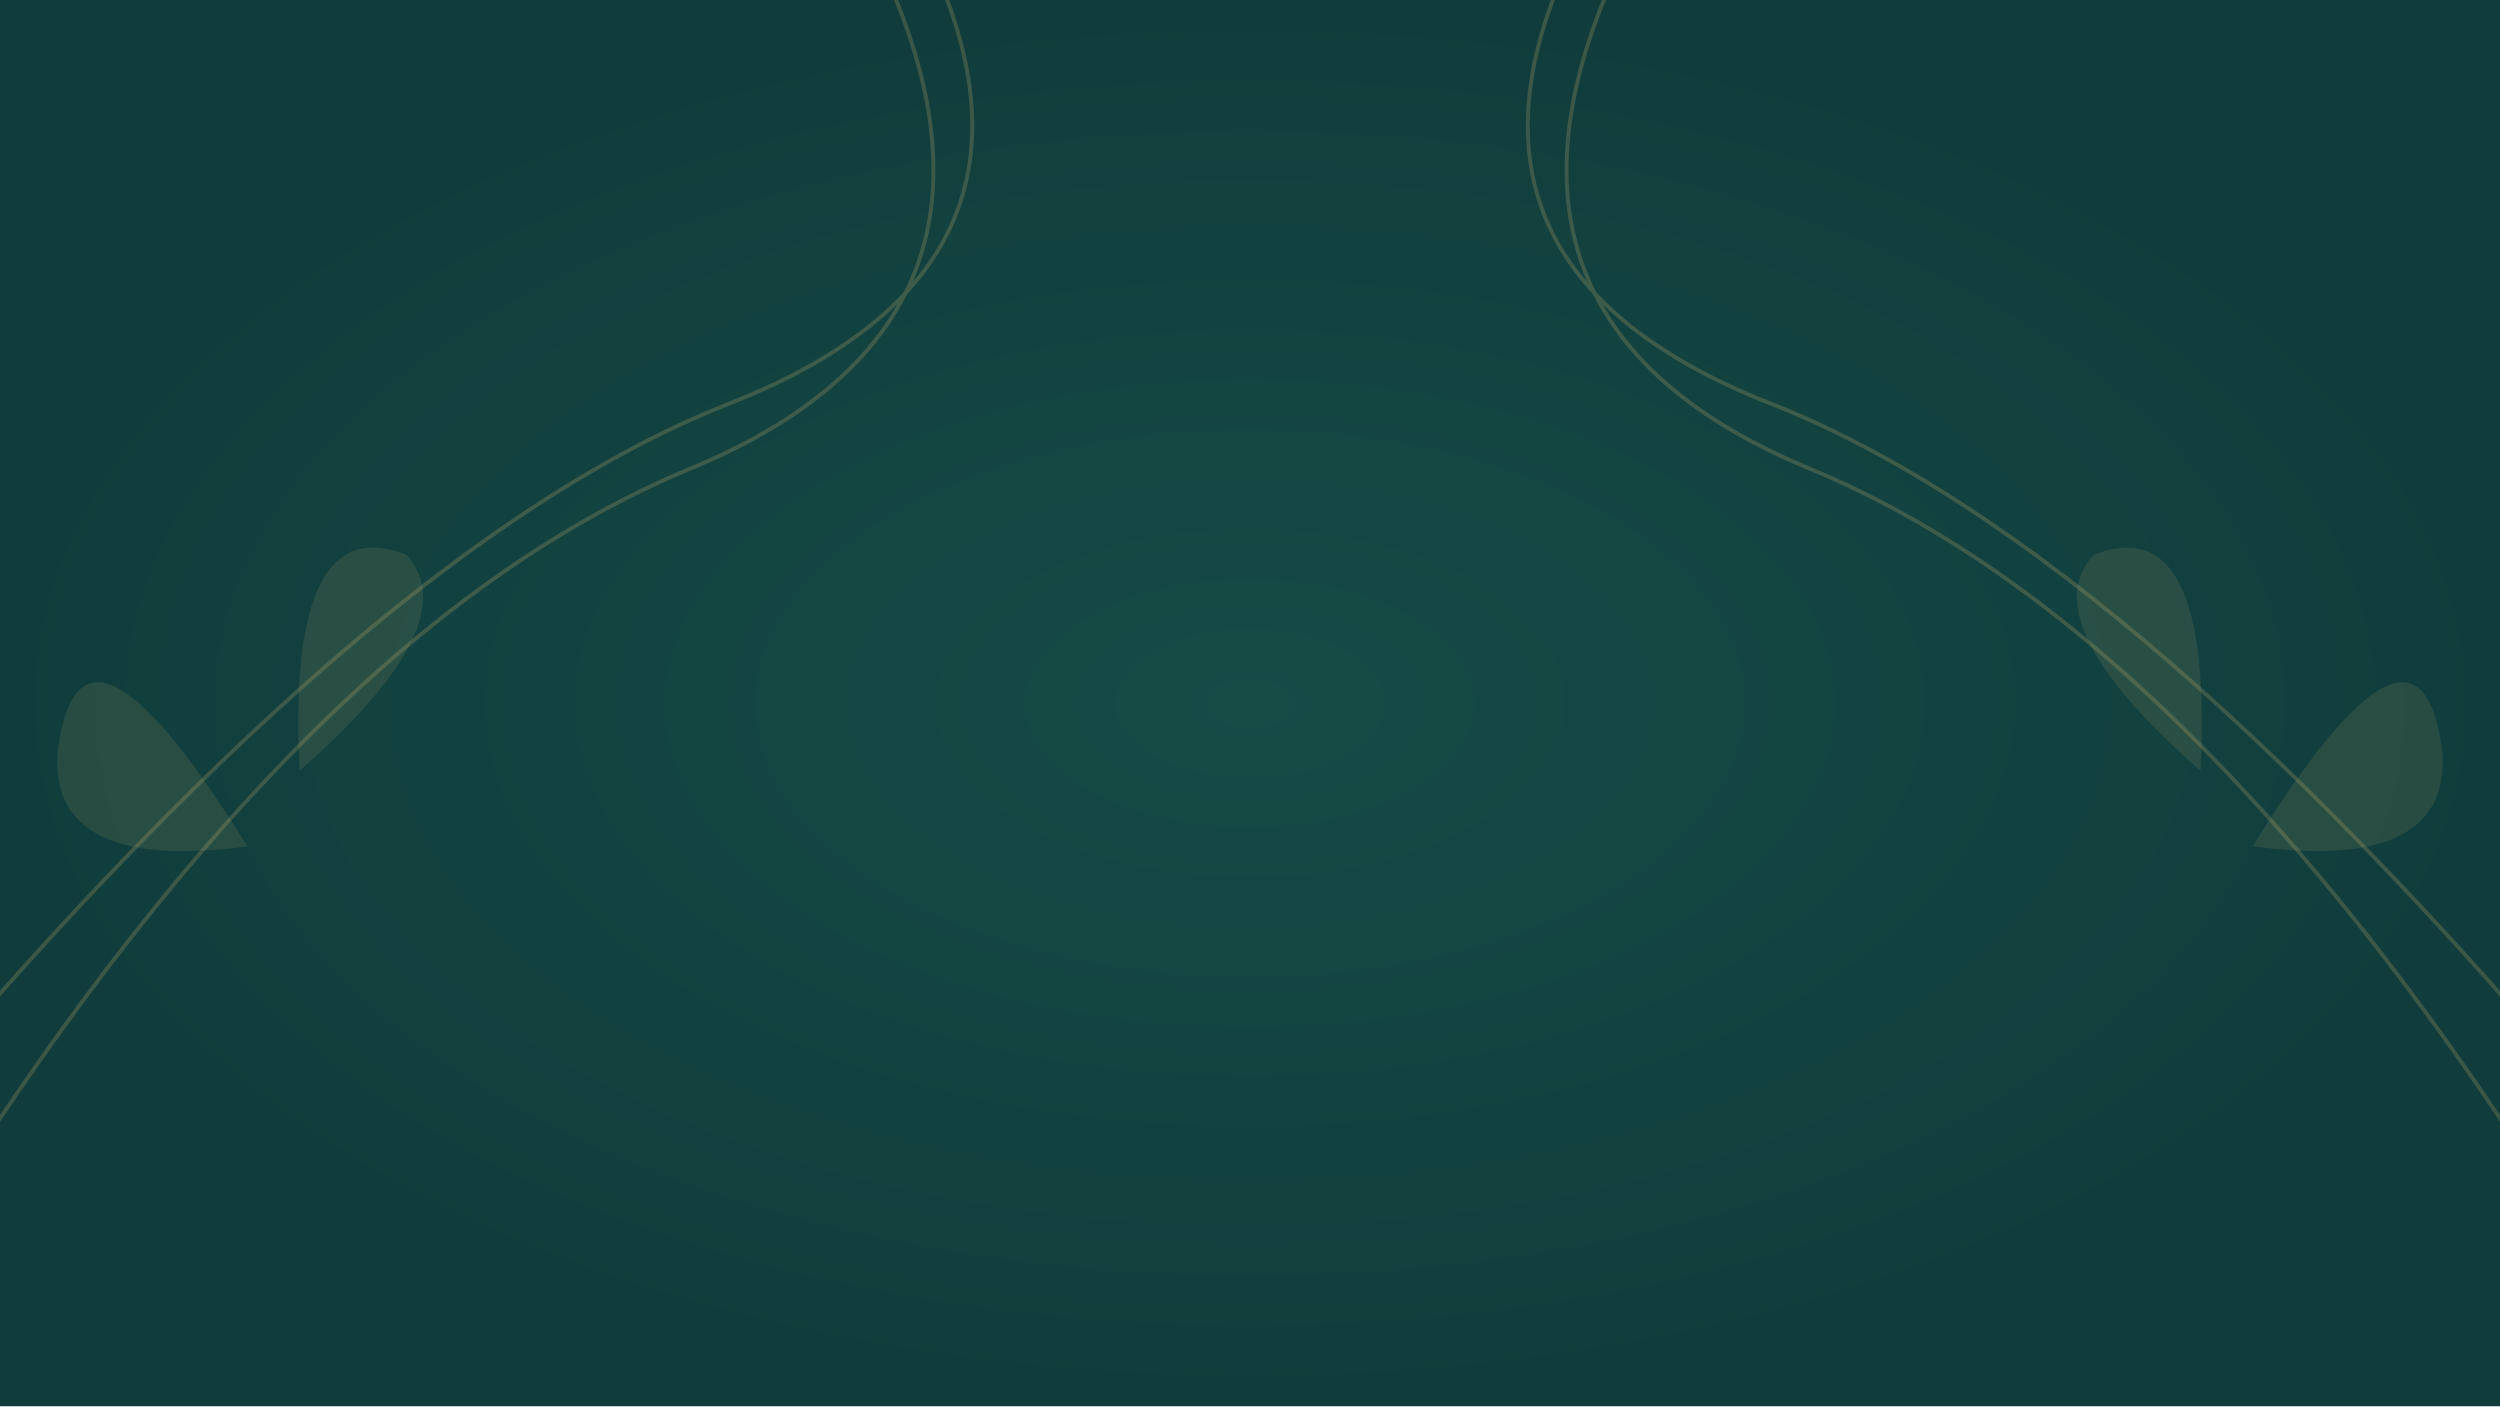
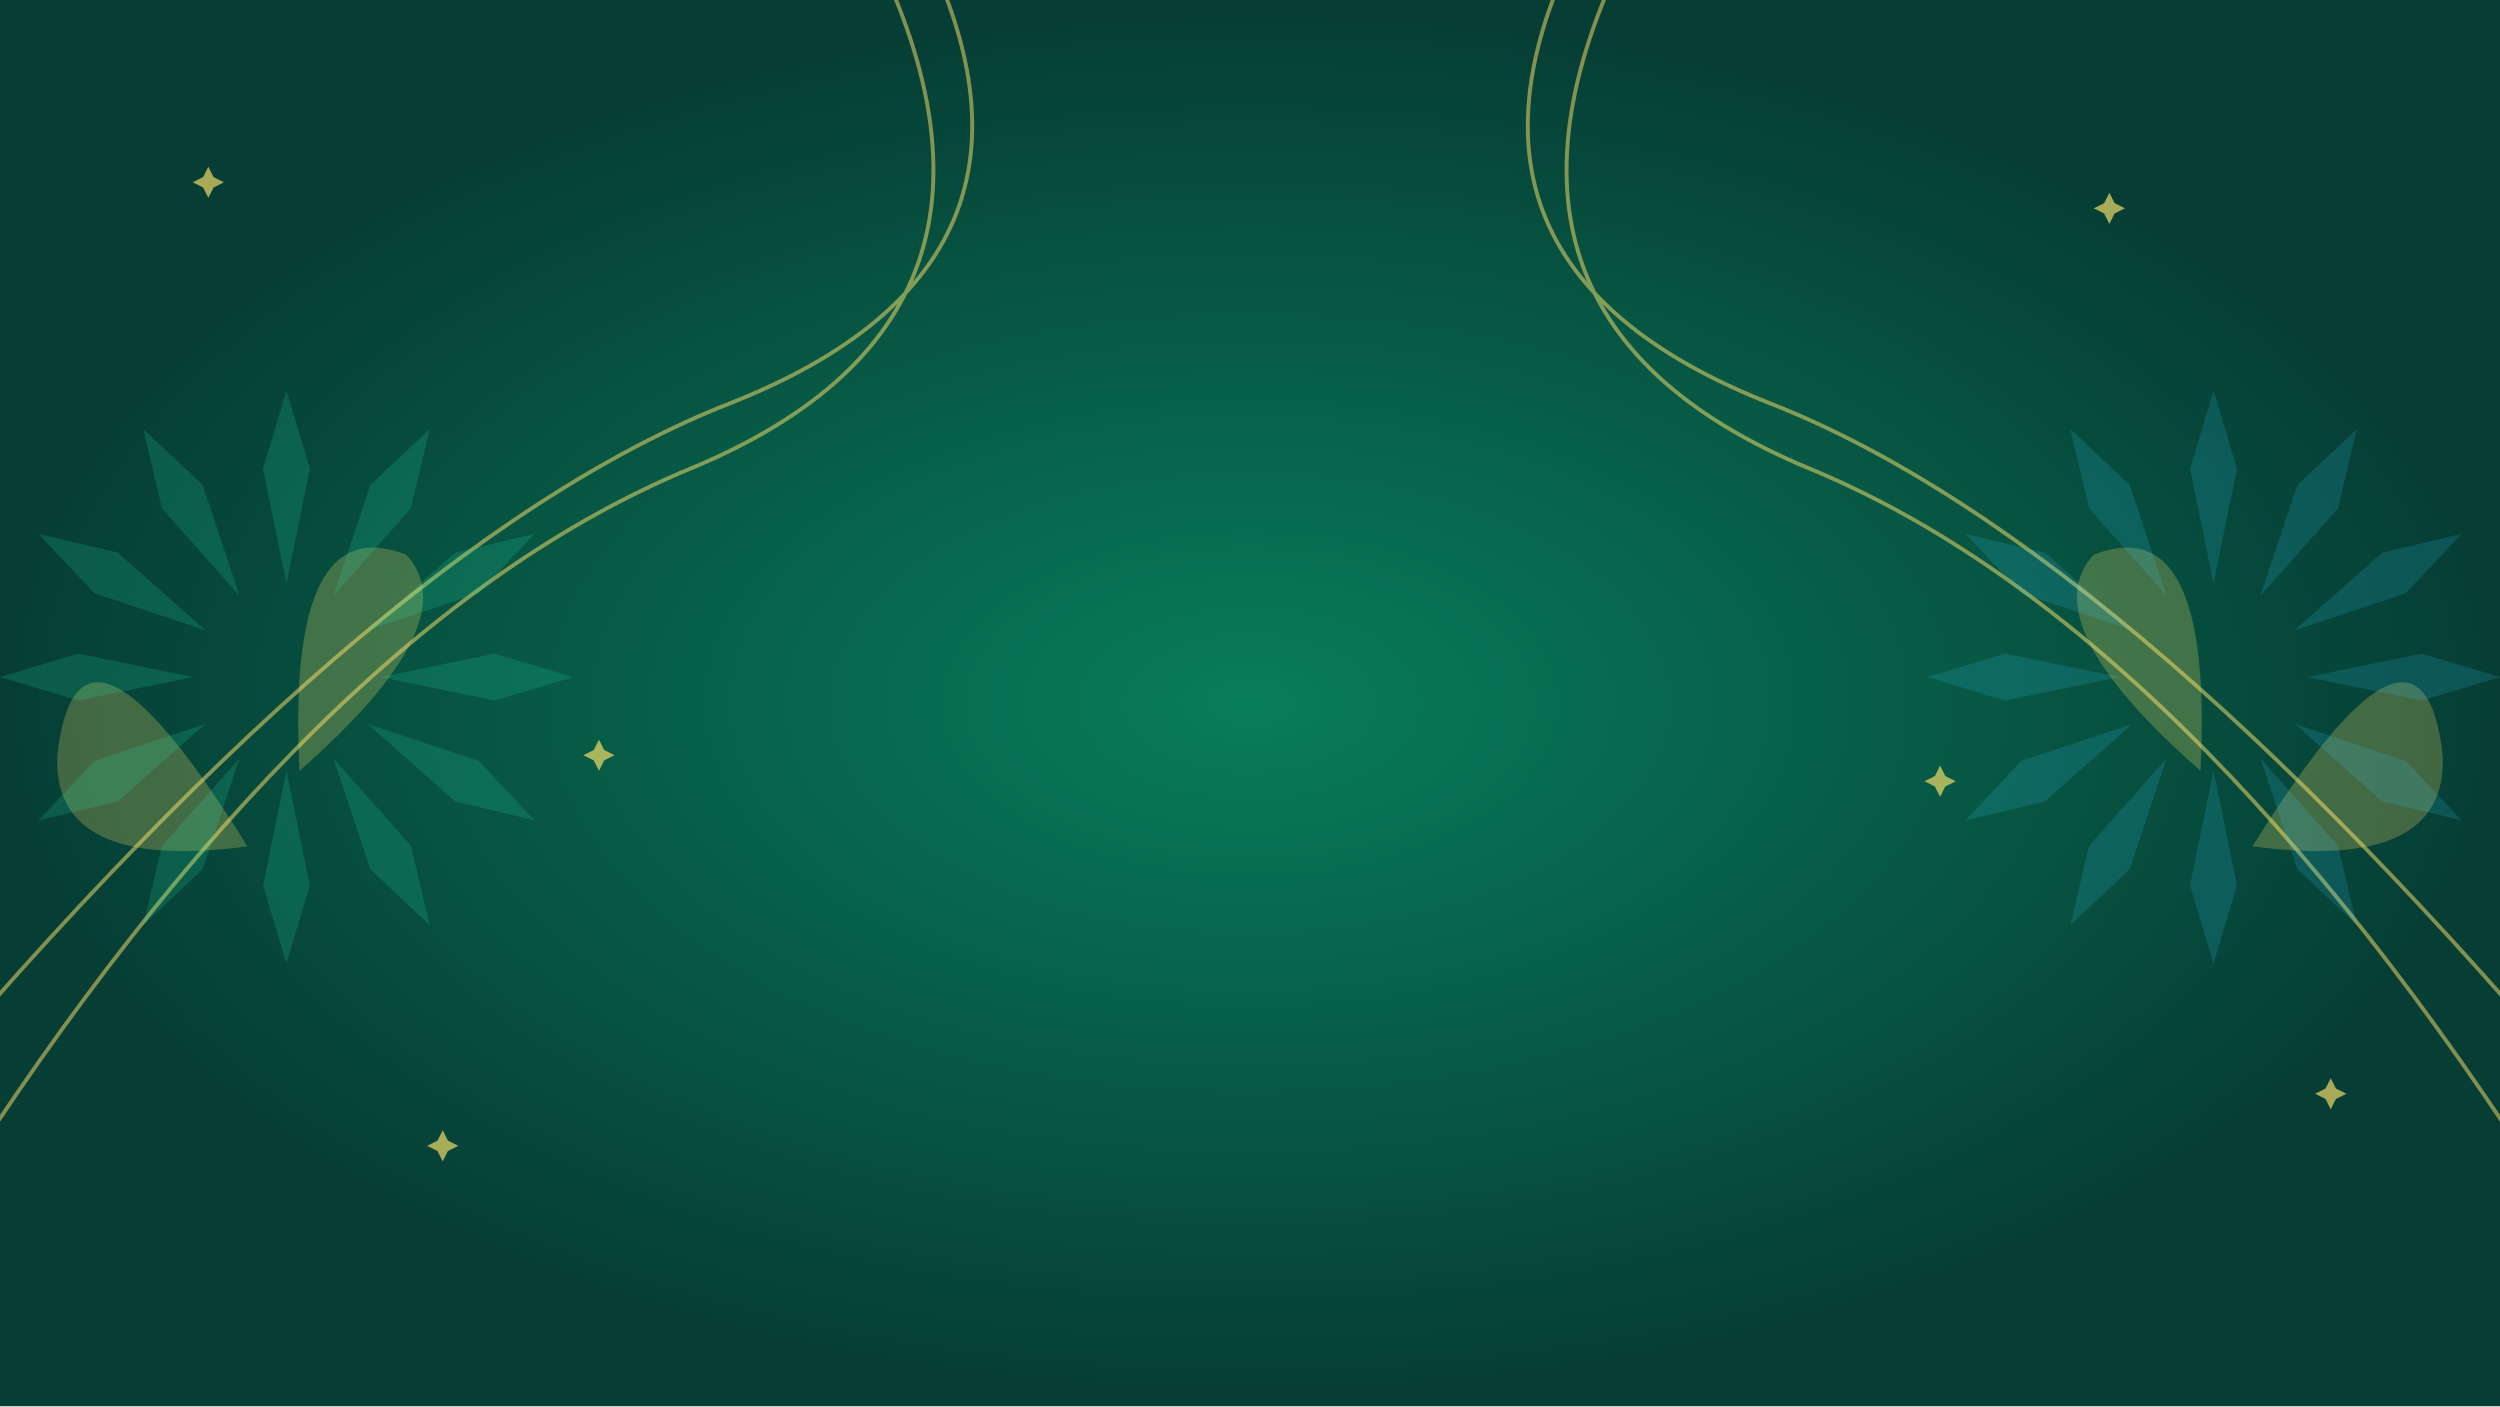
<svg xmlns="http://www.w3.org/2000/svg" width="960" height="540" viewBox="0 0 960 540">
  <defs>
    <radialGradient id="g">
-       <stop stop-color="#164B46" />
-       <stop offset="1" stop-color="#103D3B" />
+       <stop stop-color="#087D59" />
+       <stop offset="1" stop-color="#063D35" />
    </radialGradient>
  </defs>
  <rect width="960" height="540" fill="url(#g)" />
-   <g fill="none" stroke="#D6B774" stroke-opacity=".22" stroke-width="1.5">
+   <g fill="none" stroke="#FFE56A" stroke-opacity="0.5" stroke-width="1.5">
    <path d="M-50 440Q140 210 280 155T350 -30M-20 460Q120 240 265 180T330 -30" />
    <path d="M1010 440Q820 210 680 155T610 -30M980 460Q840 240 695 180T630 -30" />
  </g>
-   <g fill="#D6B774" opacity=".12">
+   <g fill="#FFE56A" opacity="0.24">
    <path d="M95 325Q30 220 22 290Q20 335 95 325M115 296Q110 195 156 213Q180 239 115 296" />
    <path d="M865 325Q930 220 938 290Q940 335 865 325M845 296Q850 195 804 213Q780 239 845 296" />
  </g>
+   <path transform="translate(110 260) rotate(0)" d="M0-36L9-80L0-110L-9-80Z" fill="#28F2B0" opacity=".16" />
+   <path transform="translate(110 260) rotate(30)" d="M0-36L9-80L0-110L-9-80Z" fill="#28F2B0" opacity=".16" />
+   <path transform="translate(110 260) rotate(60)" d="M0-36L9-80L0-110L-9-80Z" fill="#28F2B0" opacity=".16" />
+   <path transform="translate(110 260) rotate(90)" d="M0-36L9-80L0-110L-9-80Z" fill="#28F2B0" opacity=".16" />
+   <path transform="translate(110 260) rotate(120)" d="M0-36L9-80L0-110L-9-80Z" fill="#28F2B0" opacity=".16" />
+   <path transform="translate(110 260) rotate(150)" d="M0-36L9-80L0-110L-9-80Z" fill="#28F2B0" opacity=".16" />
+   <path transform="translate(110 260) rotate(180)" d="M0-36L9-80L0-110L-9-80Z" fill="#28F2B0" opacity=".16" />
+   <path transform="translate(110 260) rotate(210)" d="M0-36L9-80L0-110L-9-80Z" fill="#28F2B0" opacity=".16" />
+   <path transform="translate(110 260) rotate(240)" d="M0-36L9-80L0-110L-9-80Z" fill="#28F2B0" opacity=".16" />
+   <path transform="translate(110 260) rotate(270)" d="M0-36L9-80L0-110L-9-80Z" fill="#28F2B0" opacity=".16" />
+   <path transform="translate(110 260) rotate(300)" d="M0-36L9-80L0-110L-9-80Z" fill="#28F2B0" opacity=".16" />
+   <path transform="translate(110 260) rotate(330)" d="M0-36L9-80L0-110L-9-80Z" fill="#28F2B0" opacity=".16" />
+   <path transform="translate(850 260) rotate(0)" d="M0-36L9-80L0-110L-9-80Z" fill="#35CBFF" opacity=".16" />
+   <path transform="translate(850 260) rotate(30)" d="M0-36L9-80L0-110L-9-80Z" fill="#35CBFF" opacity=".16" />
+   <path transform="translate(850 260) rotate(60)" d="M0-36L9-80L0-110L-9-80Z" fill="#35CBFF" opacity=".16" />
+   <path transform="translate(850 260) rotate(90)" d="M0-36L9-80L0-110L-9-80Z" fill="#35CBFF" opacity=".16" />
+   <path transform="translate(850 260) rotate(120)" d="M0-36L9-80L0-110L-9-80Z" fill="#35CBFF" opacity=".16" />
+   <path transform="translate(850 260) rotate(150)" d="M0-36L9-80L0-110L-9-80Z" fill="#35CBFF" opacity=".16" />
+   <path transform="translate(850 260) rotate(180)" d="M0-36L9-80L0-110L-9-80Z" fill="#35CBFF" opacity=".16" />
+   <path transform="translate(850 260) rotate(210)" d="M0-36L9-80L0-110L-9-80Z" fill="#35CBFF" opacity=".16" />
+   <path transform="translate(850 260) rotate(240)" d="M0-36L9-80L0-110L-9-80Z" fill="#35CBFF" opacity=".16" />
+   <path transform="translate(850 260) rotate(270)" d="M0-36L9-80L0-110L-9-80Z" fill="#35CBFF" opacity=".16" />
+   <path transform="translate(850 260) rotate(300)" d="M0-36L9-80L0-110L-9-80Z" fill="#35CBFF" opacity=".16" />
+   <path transform="translate(850 260) rotate(330)" d="M0-36L9-80L0-110L-9-80Z" fill="#35CBFF" opacity=".16" />
+   <path d="M80 64L82 68L86 70L82 72L80 76L78 72L74 70L78 68Z" fill="#FFE56A" opacity=".65" />
+   <path d="M170 434L172 438L176 440L172 442L170 446L168 442L164 440L168 438Z" fill="#FFE56A" opacity=".65" />
+   <path d="M810 74L812 78L816 80L812 82L810 86L808 82L804 80L808 78Z" fill="#FFE56A" opacity=".65" />
+   <path d="M895 414L897 418L901 420L897 422L895 426L893 422L889 420L893 418Z" fill="#FFE56A" opacity=".65" />
+   <path d="M230 284L232 288L236 290L232 292L230 296L228 292L224 290L228 288Z" fill="#FFE56A" opacity=".65" />
+   <path d="M745 294L747 298L751 300L747 302L745 306L743 302L739 300L743 298Z" fill="#FFE56A" opacity=".65" />
</svg>
